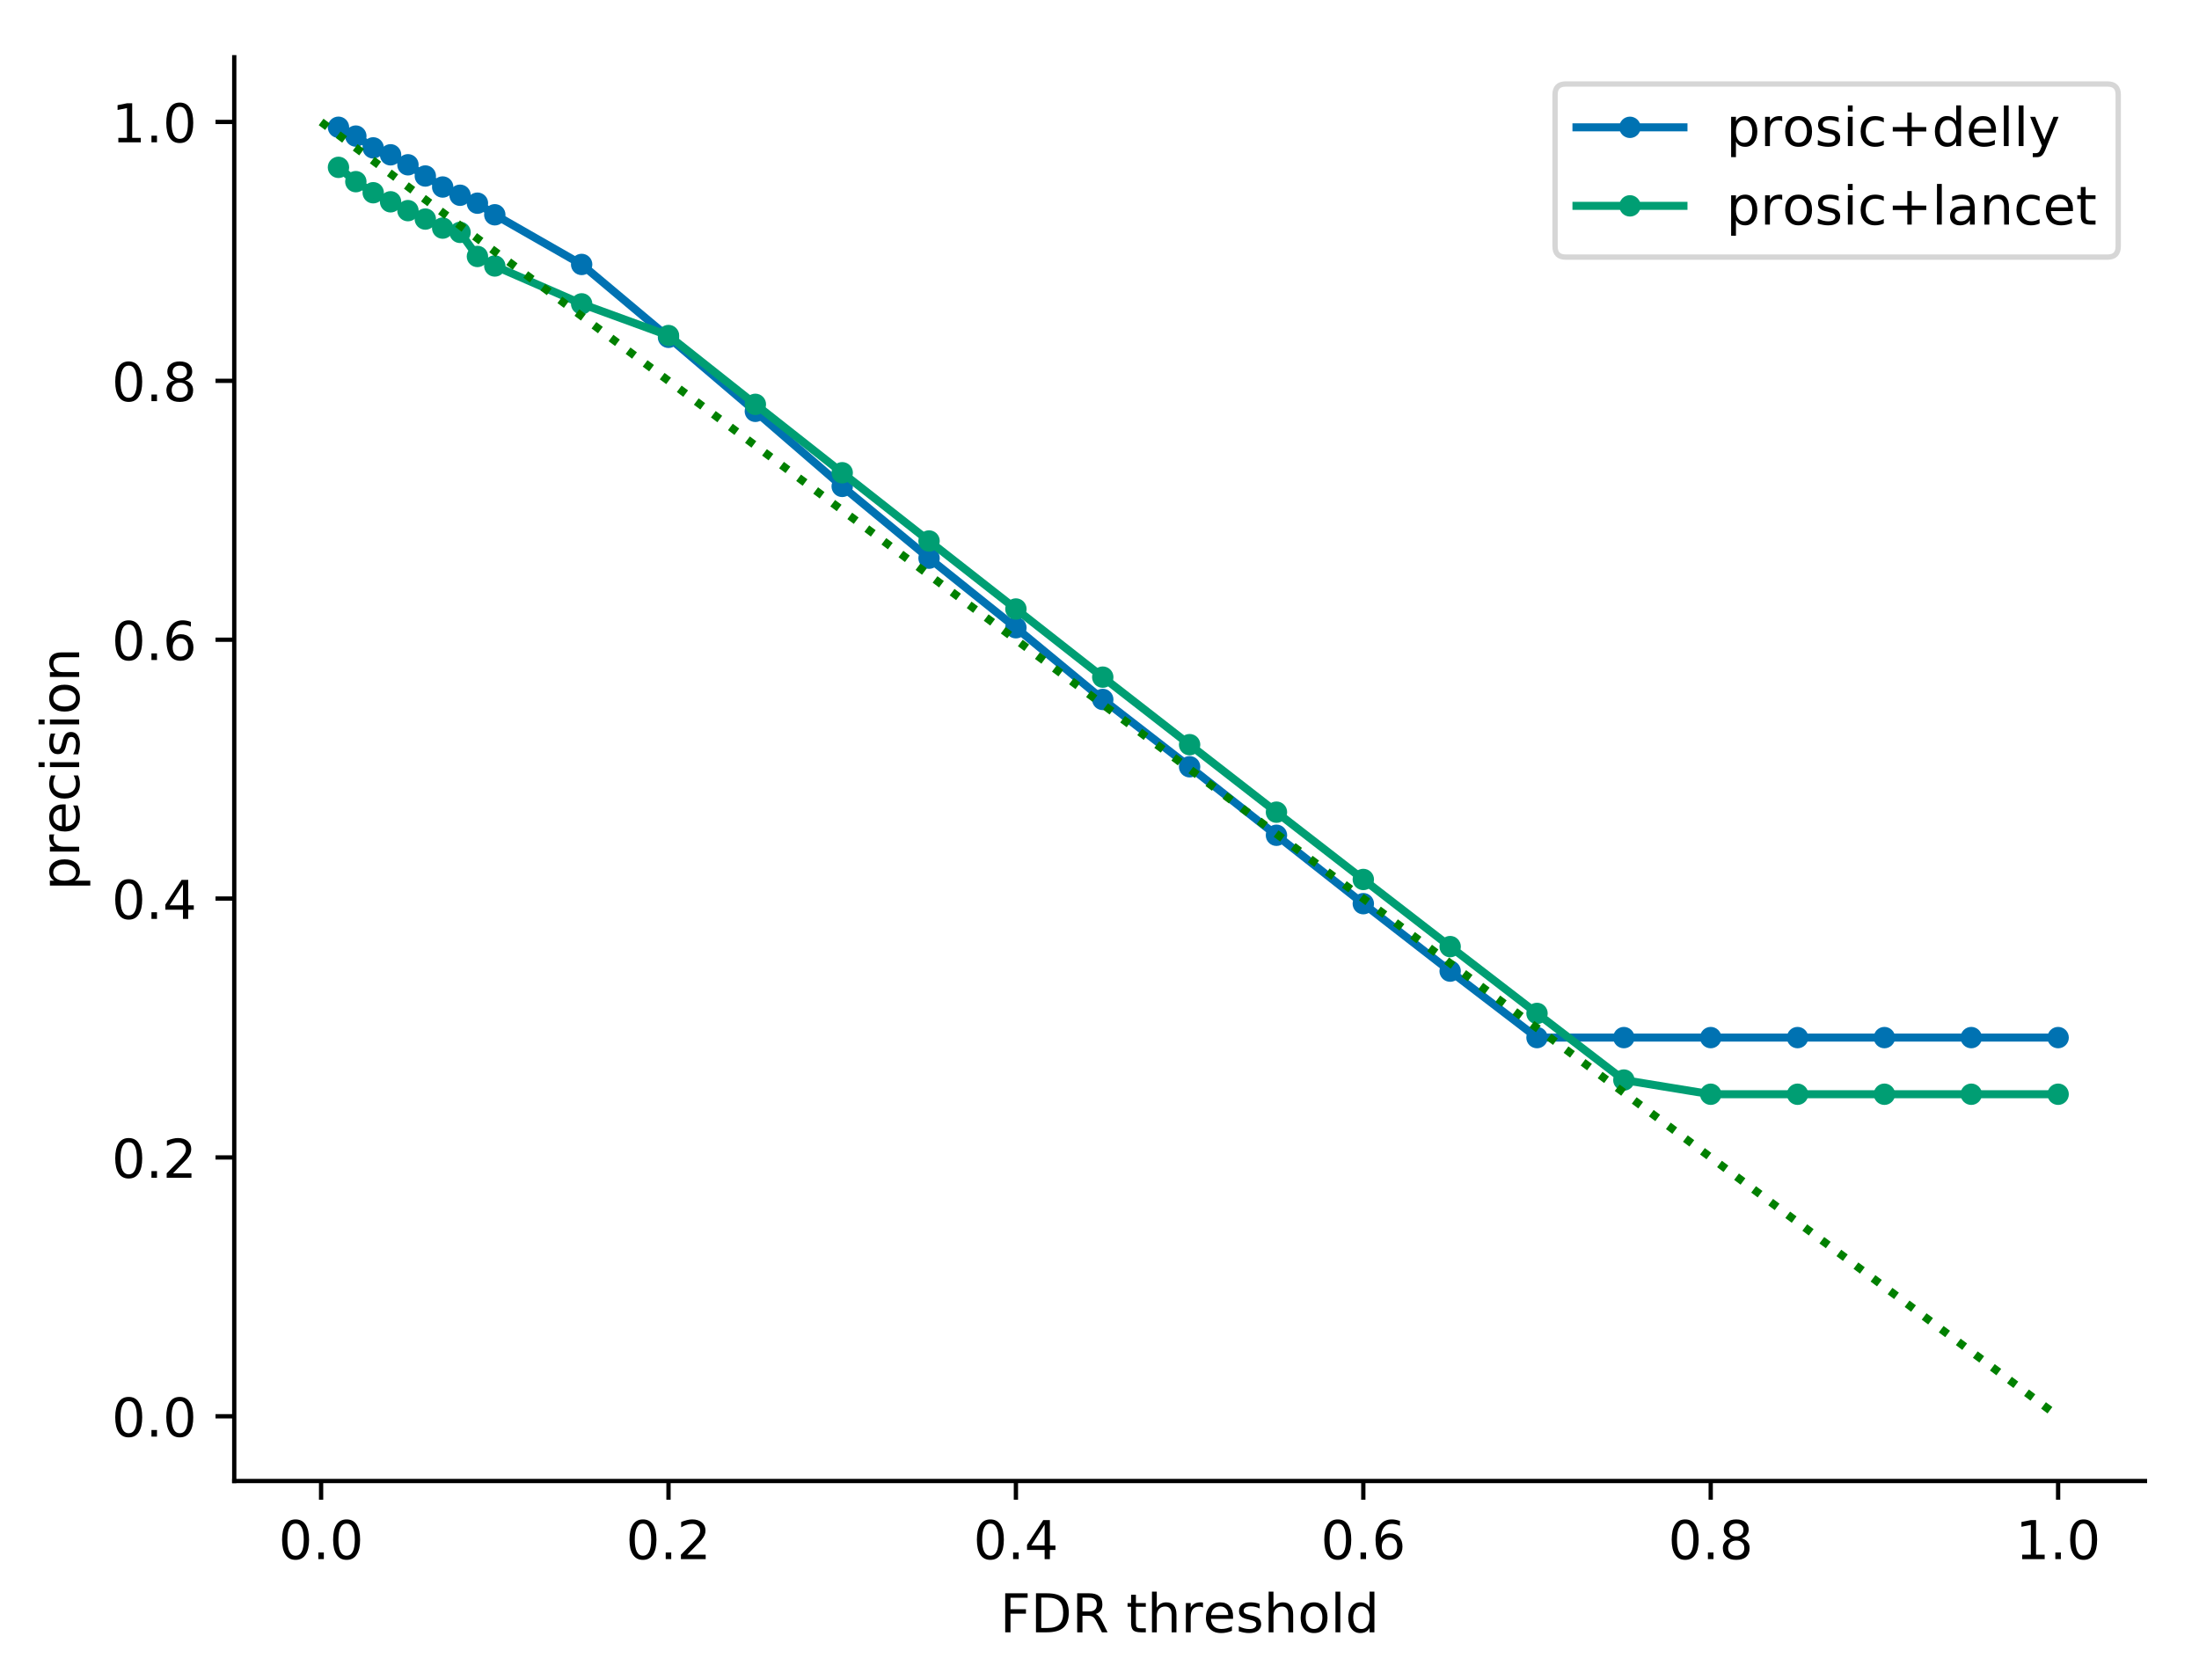
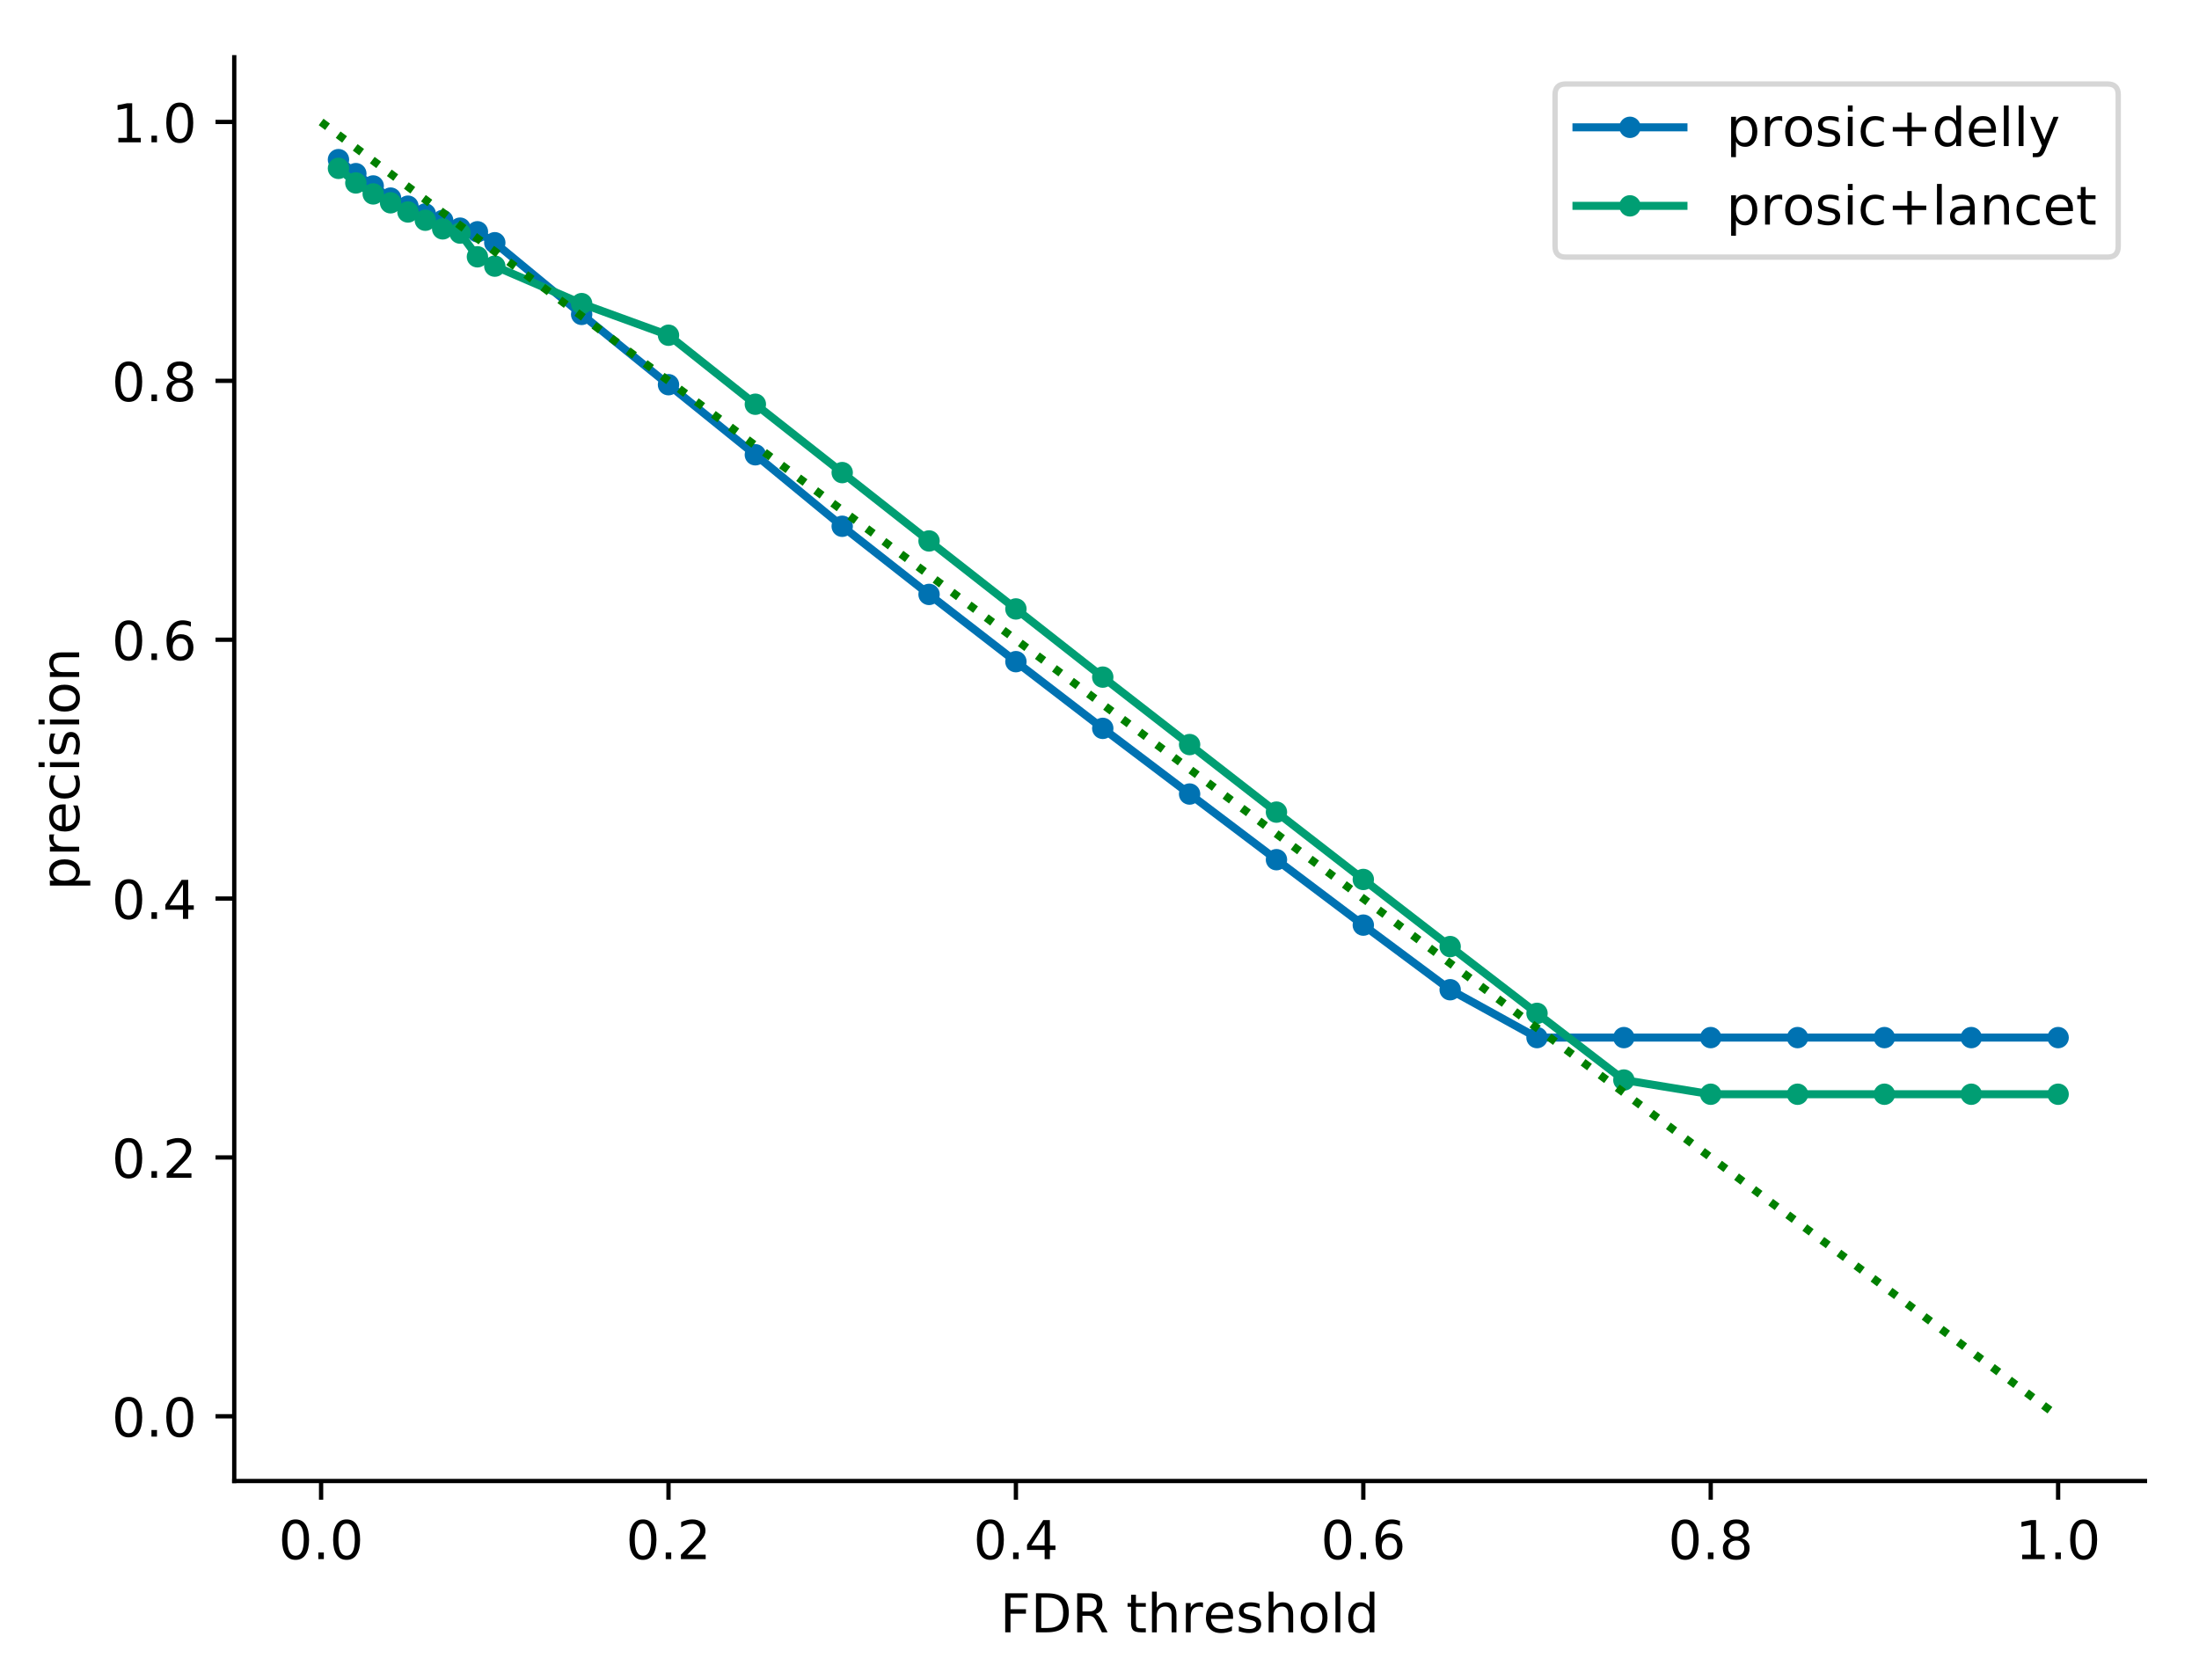
<svg xmlns="http://www.w3.org/2000/svg" xmlns:xlink="http://www.w3.org/1999/xlink" height="314pt" version="1.1" viewBox="0 0 411 314" width="411pt">
  <defs>
    <style type="text/css">
*{stroke-linecap:butt;stroke-linejoin:round;}
  </style>
  </defs>
  <g id="figure_1">
    <g id="patch_1">
      <path d="M 0 314.368  L 411.601 314.368  L 411.601 0  L 0 0  z " style="fill:#ffffff;" />
    </g>
    <g id="axes_1">
      <g id="patch_2">
        <path d="M 43.781 276.812  L 400.901 276.812  L 400.901 10.7  L 43.781 10.7  z " style="fill:#ffffff;" />
      </g>
      <g id="matplotlib.axis_1">
        <g id="xtick_1">
          <g id="line2d_1">
            <defs>
-               <path d="M 0 0  L 0 3.5  " id="mb39d544759" style="stroke:#000000;stroke-width:0.8;" />
-             </defs>
-             <g>
-               <use style="stroke:#000000;stroke-width:0.8;" x="60.014" xlink:href="#mb39d544759" y="276.812" />
+               <path d="M 0 0  L 0 3.5  " id="m98d7c54d20" style="stroke:#000000;stroke-width:0.8;" />
+             </defs>
+             <g>
+               <use style="stroke:#000000;stroke-width:0.8;" x="60.014" xlink:href="#m98d7c54d20" y="276.812" />
            </g>
          </g>
          <g id="text_1">
            <defs>
              <path d="M 31.781 66.406  Q 24.172 66.406 20.328 58.906  Q 16.5 51.422 16.5 36.375  Q 16.5 21.391 20.328 13.891  Q 24.172 6.391 31.781 6.391  Q 39.453 6.391 43.281 13.891  Q 47.125 21.391 47.125 36.375  Q 47.125 51.422 43.281 58.906  Q 39.453 66.406 31.781 66.406  z M 31.781 74.219  Q 44.047 74.219 50.516 64.516  Q 56.984 54.828 56.984 36.375  Q 56.984 17.969 50.516 8.266  Q 44.047 -1.422 31.781 -1.422  Q 19.531 -1.422 13.062 8.266  Q 6.594 17.969 6.594 36.375  Q 6.594 54.828 13.062 64.516  Q 19.531 74.219 31.781 74.219  z " id="DejaVuSans-30" />
              <path d="M 10.688 12.406  L 21 12.406  L 21 0  L 10.688 0  z " id="DejaVuSans-2e" />
            </defs>
            <g transform="translate(52.06242 291.4104)scale(0.1 -0.1)">
              <use xlink:href="#DejaVuSans-30" />
              <use x="63.623" xlink:href="#DejaVuSans-2e" />
              <use x="95.41" xlink:href="#DejaVuSans-30" />
            </g>
          </g>
        </g>
        <g id="xtick_2">
          <g id="line2d_2">
            <g>
-               <use style="stroke:#000000;stroke-width:0.8;" x="124.945" xlink:href="#mb39d544759" y="276.812" />
+               <use style="stroke:#000000;stroke-width:0.8;" x="124.945" xlink:href="#m98d7c54d20" y="276.812" />
            </g>
          </g>
          <g id="text_2">
            <defs>
              <path d="M 19.188 8.297  L 53.609 8.297  L 53.609 0  L 7.328 0  L 7.328 8.297  Q 12.938 14.109 22.625 23.891  Q 32.328 33.688 34.812 36.531  Q 39.547 41.844 41.422 45.531  Q 43.312 49.219 43.312 52.781  Q 43.312 58.594 39.234 62.25  Q 35.156 65.922 28.609 65.922  Q 23.969 65.922 18.812 64.312  Q 13.672 62.703 7.812 59.422  L 7.812 69.391  Q 13.766 71.781 18.938 73  Q 24.125 74.219 28.422 74.219  Q 39.75 74.219 46.484 68.547  Q 53.219 62.891 53.219 53.422  Q 53.219 48.922 51.531 44.891  Q 49.859 40.875 45.406 35.406  Q 44.188 33.984 37.641 27.219  Q 31.109 20.453 19.188 8.297  z " id="DejaVuSans-32" />
            </defs>
            <g transform="translate(116.9933 291.4104)scale(0.1 -0.1)">
              <use xlink:href="#DejaVuSans-30" />
              <use x="63.623" xlink:href="#DejaVuSans-2e" />
              <use x="95.41" xlink:href="#DejaVuSans-32" />
            </g>
          </g>
        </g>
        <g id="xtick_3">
          <g id="line2d_3">
            <g>
-               <use style="stroke:#000000;stroke-width:0.8;" x="189.876" xlink:href="#mb39d544759" y="276.812" />
+               <use style="stroke:#000000;stroke-width:0.8;" x="189.876" xlink:href="#m98d7c54d20" y="276.812" />
            </g>
          </g>
          <g id="text_3">
            <defs>
              <path d="M 37.797 64.312  L 12.891 25.391  L 37.797 25.391  z M 35.203 72.906  L 47.609 72.906  L 47.609 25.391  L 58.016 25.391  L 58.016 17.188  L 47.609 17.188  L 47.609 0  L 37.797 0  L 37.797 17.188  L 4.891 17.188  L 4.891 26.703  z " id="DejaVuSans-34" />
            </defs>
            <g transform="translate(181.9242 291.4104)scale(0.1 -0.1)">
              <use xlink:href="#DejaVuSans-30" />
              <use x="63.623" xlink:href="#DejaVuSans-2e" />
              <use x="95.41" xlink:href="#DejaVuSans-34" />
            </g>
          </g>
        </g>
        <g id="xtick_4">
          <g id="line2d_4">
            <g>
-               <use style="stroke:#000000;stroke-width:0.8;" x="254.807" xlink:href="#mb39d544759" y="276.812" />
+               <use style="stroke:#000000;stroke-width:0.8;" x="254.807" xlink:href="#m98d7c54d20" y="276.812" />
            </g>
          </g>
          <g id="text_4">
            <defs>
              <path d="M 33.016 40.375  Q 26.375 40.375 22.484 35.828  Q 18.609 31.297 18.609 23.391  Q 18.609 15.531 22.484 10.953  Q 26.375 6.391 33.016 6.391  Q 39.656 6.391 43.531 10.953  Q 47.406 15.531 47.406 23.391  Q 47.406 31.297 43.531 35.828  Q 39.656 40.375 33.016 40.375  z M 52.594 71.297  L 52.594 62.312  Q 48.875 64.062 45.094 64.984  Q 41.312 65.922 37.594 65.922  Q 27.828 65.922 22.672 59.328  Q 17.531 52.734 16.797 39.406  Q 19.672 43.656 24.016 45.922  Q 28.375 48.188 33.594 48.188  Q 44.578 48.188 50.953 41.516  Q 57.328 34.859 57.328 23.391  Q 57.328 12.156 50.688 5.359  Q 44.047 -1.422 33.016 -1.422  Q 20.359 -1.422 13.672 8.266  Q 6.984 17.969 6.984 36.375  Q 6.984 53.656 15.188 63.938  Q 23.391 74.219 37.203 74.219  Q 40.922 74.219 44.703 73.484  Q 48.484 72.75 52.594 71.297  z " id="DejaVuSans-36" />
            </defs>
            <g transform="translate(246.8551 291.4104)scale(0.1 -0.1)">
              <use xlink:href="#DejaVuSans-30" />
              <use x="63.623" xlink:href="#DejaVuSans-2e" />
              <use x="95.41" xlink:href="#DejaVuSans-36" />
            </g>
          </g>
        </g>
        <g id="xtick_5">
          <g id="line2d_5">
            <g>
-               <use style="stroke:#000000;stroke-width:0.8;" x="319.738" xlink:href="#mb39d544759" y="276.812" />
+               <use style="stroke:#000000;stroke-width:0.8;" x="319.738" xlink:href="#m98d7c54d20" y="276.812" />
            </g>
          </g>
          <g id="text_5">
            <defs>
              <path d="M 31.781 34.625  Q 24.75 34.625 20.719 30.859  Q 16.703 27.094 16.703 20.516  Q 16.703 13.922 20.719 10.156  Q 24.75 6.391 31.781 6.391  Q 38.812 6.391 42.859 10.172  Q 46.922 13.969 46.922 20.516  Q 46.922 27.094 42.891 30.859  Q 38.875 34.625 31.781 34.625  z M 21.922 38.812  Q 15.578 40.375 12.031 44.719  Q 8.5 49.078 8.5 55.328  Q 8.5 64.062 14.719 69.141  Q 20.953 74.219 31.781 74.219  Q 42.672 74.219 48.875 69.141  Q 55.078 64.062 55.078 55.328  Q 55.078 49.078 51.531 44.719  Q 48 40.375 41.703 38.812  Q 48.828 37.156 52.797 32.312  Q 56.781 27.484 56.781 20.516  Q 56.781 9.906 50.312 4.234  Q 43.844 -1.422 31.781 -1.422  Q 19.734 -1.422 13.25 4.234  Q 6.781 9.906 6.781 20.516  Q 6.781 27.484 10.781 32.312  Q 14.797 37.156 21.922 38.812  z M 18.312 54.391  Q 18.312 48.734 21.844 45.562  Q 25.391 42.391 31.781 42.391  Q 38.141 42.391 41.719 45.562  Q 45.312 48.734 45.312 54.391  Q 45.312 60.062 41.719 63.234  Q 38.141 66.406 31.781 66.406  Q 25.391 66.406 21.844 63.234  Q 18.312 60.062 18.312 54.391  z " id="DejaVuSans-38" />
            </defs>
            <g transform="translate(311.7861 291.4104)scale(0.1 -0.1)">
              <use xlink:href="#DejaVuSans-30" />
              <use x="63.623" xlink:href="#DejaVuSans-2e" />
              <use x="95.41" xlink:href="#DejaVuSans-38" />
            </g>
          </g>
        </g>
        <g id="xtick_6">
          <g id="line2d_6">
            <g>
-               <use style="stroke:#000000;stroke-width:0.8;" x="384.669" xlink:href="#mb39d544759" y="276.812" />
+               <use style="stroke:#000000;stroke-width:0.8;" x="384.669" xlink:href="#m98d7c54d20" y="276.812" />
            </g>
          </g>
          <g id="text_6">
            <defs>
              <path d="M 12.406 8.297  L 28.516 8.297  L 28.516 63.922  L 10.984 60.406  L 10.984 69.391  L 28.422 72.906  L 38.281 72.906  L 38.281 8.297  L 54.391 8.297  L 54.391 0  L 12.406 0  z " id="DejaVuSans-31" />
            </defs>
            <g transform="translate(376.717 291.4104)scale(0.1 -0.1)">
              <use xlink:href="#DejaVuSans-31" />
              <use x="63.623" xlink:href="#DejaVuSans-2e" />
              <use x="95.41" xlink:href="#DejaVuSans-30" />
            </g>
          </g>
        </g>
        <g id="text_7">
          <defs>
            <path d="M 9.812 72.906  L 51.703 72.906  L 51.703 64.594  L 19.672 64.594  L 19.672 43.109  L 48.578 43.109  L 48.578 34.812  L 19.672 34.812  L 19.672 0  L 9.812 0  z " id="DejaVuSans-46" />
            <path d="M 19.672 64.797  L 19.672 8.109  L 31.594 8.109  Q 46.688 8.109 53.688 14.938  Q 60.688 21.781 60.688 36.531  Q 60.688 51.172 53.688 57.984  Q 46.688 64.797 31.594 64.797  z M 9.812 72.906  L 30.078 72.906  Q 51.266 72.906 61.172 64.094  Q 71.094 55.281 71.094 36.531  Q 71.094 17.672 61.125 8.828  Q 51.172 0 30.078 0  L 9.812 0  z " id="DejaVuSans-44" />
            <path d="M 44.391 34.188  Q 47.562 33.109 50.562 29.594  Q 53.562 26.078 56.594 19.922  L 66.609 0  L 56 0  L 46.688 18.703  Q 43.062 26.031 39.672 28.422  Q 36.281 30.812 30.422 30.812  L 19.672 30.812  L 19.672 0  L 9.812 0  L 9.812 72.906  L 32.078 72.906  Q 44.578 72.906 50.734 67.672  Q 56.891 62.453 56.891 51.906  Q 56.891 45.016 53.688 40.469  Q 50.484 35.938 44.391 34.188  z M 19.672 64.797  L 19.672 38.922  L 32.078 38.922  Q 39.203 38.922 42.844 42.219  Q 46.484 45.516 46.484 51.906  Q 46.484 58.297 42.844 61.547  Q 39.203 64.797 32.078 64.797  z " id="DejaVuSans-52" />
            <path id="DejaVuSans-20" />
            <path d="M 18.312 70.219  L 18.312 54.688  L 36.812 54.688  L 36.812 47.703  L 18.312 47.703  L 18.312 18.016  Q 18.312 11.328 20.141 9.422  Q 21.969 7.516 27.594 7.516  L 36.812 7.516  L 36.812 0  L 27.594 0  Q 17.188 0 13.234 3.875  Q 9.281 7.766 9.281 18.016  L 9.281 47.703  L 2.688 47.703  L 2.688 54.688  L 9.281 54.688  L 9.281 70.219  z " id="DejaVuSans-74" />
            <path d="M 54.891 33.016  L 54.891 0  L 45.906 0  L 45.906 32.719  Q 45.906 40.484 42.875 44.328  Q 39.844 48.188 33.797 48.188  Q 26.516 48.188 22.312 43.547  Q 18.109 38.922 18.109 30.906  L 18.109 0  L 9.078 0  L 9.078 75.984  L 18.109 75.984  L 18.109 46.188  Q 21.344 51.125 25.703 53.562  Q 30.078 56 35.797 56  Q 45.219 56 50.047 50.172  Q 54.891 44.344 54.891 33.016  z " id="DejaVuSans-68" />
            <path d="M 41.109 46.297  Q 39.594 47.172 37.812 47.578  Q 36.031 48 33.891 48  Q 26.266 48 22.188 43.047  Q 18.109 38.094 18.109 28.812  L 18.109 0  L 9.078 0  L 9.078 54.688  L 18.109 54.688  L 18.109 46.188  Q 20.953 51.172 25.484 53.578  Q 30.031 56 36.531 56  Q 37.453 56 38.578 55.875  Q 39.703 55.766 41.062 55.516  z " id="DejaVuSans-72" />
            <path d="M 56.203 29.594  L 56.203 25.203  L 14.891 25.203  Q 15.484 15.922 20.484 11.062  Q 25.484 6.203 34.422 6.203  Q 39.594 6.203 44.453 7.469  Q 49.312 8.734 54.109 11.281  L 54.109 2.781  Q 49.266 0.734 44.188 -0.344  Q 39.109 -1.422 33.891 -1.422  Q 20.797 -1.422 13.156 6.188  Q 5.516 13.812 5.516 26.812  Q 5.516 40.234 12.766 48.109  Q 20.016 56 32.328 56  Q 43.359 56 49.781 48.891  Q 56.203 41.797 56.203 29.594  z M 47.219 32.234  Q 47.125 39.594 43.094 43.984  Q 39.062 48.391 32.422 48.391  Q 24.906 48.391 20.391 44.141  Q 15.875 39.891 15.188 32.172  z " id="DejaVuSans-65" />
            <path d="M 44.281 53.078  L 44.281 44.578  Q 40.484 46.531 36.375 47.5  Q 32.281 48.484 27.875 48.484  Q 21.188 48.484 17.844 46.438  Q 14.5 44.391 14.5 40.281  Q 14.5 37.156 16.891 35.375  Q 19.281 33.594 26.516 31.984  L 29.594 31.297  Q 39.156 29.25 43.188 25.516  Q 47.219 21.781 47.219 15.094  Q 47.219 7.469 41.188 3.016  Q 35.156 -1.422 24.609 -1.422  Q 20.219 -1.422 15.453 -0.562  Q 10.688 0.297 5.422 2  L 5.422 11.281  Q 10.406 8.688 15.234 7.391  Q 20.062 6.109 24.812 6.109  Q 31.156 6.109 34.562 8.281  Q 37.984 10.453 37.984 14.406  Q 37.984 18.062 35.516 20.016  Q 33.062 21.969 24.703 23.781  L 21.578 24.516  Q 13.234 26.266 9.516 29.906  Q 5.812 33.547 5.812 39.891  Q 5.812 47.609 11.281 51.797  Q 16.75 56 26.812 56  Q 31.781 56 36.172 55.266  Q 40.578 54.547 44.281 53.078  z " id="DejaVuSans-73" />
            <path d="M 30.609 48.391  Q 23.391 48.391 19.188 42.75  Q 14.984 37.109 14.984 27.297  Q 14.984 17.484 19.156 11.844  Q 23.344 6.203 30.609 6.203  Q 37.797 6.203 41.984 11.859  Q 46.188 17.531 46.188 27.297  Q 46.188 37.016 41.984 42.703  Q 37.797 48.391 30.609 48.391  z M 30.609 56  Q 42.328 56 49.016 48.375  Q 55.719 40.766 55.719 27.297  Q 55.719 13.875 49.016 6.219  Q 42.328 -1.422 30.609 -1.422  Q 18.844 -1.422 12.172 6.219  Q 5.516 13.875 5.516 27.297  Q 5.516 40.766 12.172 48.375  Q 18.844 56 30.609 56  z " id="DejaVuSans-6f" />
            <path d="M 9.422 75.984  L 18.406 75.984  L 18.406 0  L 9.422 0  z " id="DejaVuSans-6c" />
            <path d="M 45.406 46.391  L 45.406 75.984  L 54.391 75.984  L 54.391 0  L 45.406 0  L 45.406 8.203  Q 42.578 3.328 38.25 0.953  Q 33.938 -1.422 27.875 -1.422  Q 17.969 -1.422 11.734 6.484  Q 5.516 14.406 5.516 27.297  Q 5.516 40.188 11.734 48.094  Q 17.969 56 27.875 56  Q 33.938 56 38.25 53.625  Q 42.578 51.266 45.406 46.391  z M 14.797 27.297  Q 14.797 17.391 18.875 11.75  Q 22.953 6.109 30.078 6.109  Q 37.203 6.109 41.297 11.75  Q 45.406 17.391 45.406 27.297  Q 45.406 37.203 41.297 42.844  Q 37.203 48.484 30.078 48.484  Q 22.953 48.484 18.875 42.844  Q 14.797 37.203 14.797 27.297  z " id="DejaVuSans-64" />
          </defs>
          <g transform="translate(186.8967 305.0886)scale(0.1 -0.1)">
            <use xlink:href="#DejaVuSans-46" />
            <use x="57.52" xlink:href="#DejaVuSans-44" />
            <use x="134.521" xlink:href="#DejaVuSans-52" />
            <use x="204.004" xlink:href="#DejaVuSans-20" />
            <use x="235.791" xlink:href="#DejaVuSans-74" />
            <use x="275" xlink:href="#DejaVuSans-68" />
            <use x="338.379" xlink:href="#DejaVuSans-72" />
            <use x="379.461" xlink:href="#DejaVuSans-65" />
            <use x="440.984" xlink:href="#DejaVuSans-73" />
            <use x="493.084" xlink:href="#DejaVuSans-68" />
            <use x="556.463" xlink:href="#DejaVuSans-6f" />
            <use x="617.645" xlink:href="#DejaVuSans-6c" />
            <use x="645.428" xlink:href="#DejaVuSans-64" />
          </g>
        </g>
      </g>
      <g id="matplotlib.axis_2">
        <g id="ytick_1">
          <g id="line2d_7">
            <defs>
-               <path d="M 0 0  L -3.5 0  " id="m1c7132cfec" style="stroke:#000000;stroke-width:0.8;" />
-             </defs>
-             <g>
-               <use style="stroke:#000000;stroke-width:0.8;" x="43.781" xlink:href="#m1c7132cfec" y="264.716" />
+               <path d="M 0 0  L -3.5 0  " id="mc92c855f6e" style="stroke:#000000;stroke-width:0.8;" />
+             </defs>
+             <g>
+               <use style="stroke:#000000;stroke-width:0.8;" x="43.781" xlink:href="#mc92c855f6e" y="264.716" />
            </g>
          </g>
          <g id="text_8">
            <g transform="translate(20.87813 268.5152)scale(0.1 -0.1)">
              <use xlink:href="#DejaVuSans-30" />
              <use x="63.623" xlink:href="#DejaVuSans-2e" />
              <use x="95.41" xlink:href="#DejaVuSans-30" />
            </g>
          </g>
        </g>
        <g id="ytick_2">
          <g id="line2d_8">
            <g>
-               <use style="stroke:#000000;stroke-width:0.8;" x="43.781" xlink:href="#m1c7132cfec" y="216.332" />
+               <use style="stroke:#000000;stroke-width:0.8;" x="43.781" xlink:href="#mc92c855f6e" y="216.332" />
            </g>
          </g>
          <g id="text_9">
            <g transform="translate(20.87813 220.1312)scale(0.1 -0.1)">
              <use xlink:href="#DejaVuSans-30" />
              <use x="63.623" xlink:href="#DejaVuSans-2e" />
              <use x="95.41" xlink:href="#DejaVuSans-32" />
            </g>
          </g>
        </g>
        <g id="ytick_3">
          <g id="line2d_9">
            <g>
-               <use style="stroke:#000000;stroke-width:0.8;" x="43.781" xlink:href="#m1c7132cfec" y="167.948" />
+               <use style="stroke:#000000;stroke-width:0.8;" x="43.781" xlink:href="#mc92c855f6e" y="167.948" />
            </g>
          </g>
          <g id="text_10">
            <g transform="translate(20.87813 171.7472)scale(0.1 -0.1)">
              <use xlink:href="#DejaVuSans-30" />
              <use x="63.623" xlink:href="#DejaVuSans-2e" />
              <use x="95.41" xlink:href="#DejaVuSans-34" />
            </g>
          </g>
        </g>
        <g id="ytick_4">
          <g id="line2d_10">
            <g>
-               <use style="stroke:#000000;stroke-width:0.8;" x="43.781" xlink:href="#m1c7132cfec" y="119.564" />
+               <use style="stroke:#000000;stroke-width:0.8;" x="43.781" xlink:href="#mc92c855f6e" y="119.564" />
            </g>
          </g>
          <g id="text_11">
            <g transform="translate(20.87813 123.3632)scale(0.1 -0.1)">
              <use xlink:href="#DejaVuSans-30" />
              <use x="63.623" xlink:href="#DejaVuSans-2e" />
              <use x="95.41" xlink:href="#DejaVuSans-36" />
            </g>
          </g>
        </g>
        <g id="ytick_5">
          <g id="line2d_11">
            <g>
-               <use style="stroke:#000000;stroke-width:0.8;" x="43.781" xlink:href="#m1c7132cfec" y="71.18" />
+               <use style="stroke:#000000;stroke-width:0.8;" x="43.781" xlink:href="#mc92c855f6e" y="71.18" />
            </g>
          </g>
          <g id="text_12">
            <g transform="translate(20.87813 74.97922)scale(0.1 -0.1)">
              <use xlink:href="#DejaVuSans-30" />
              <use x="63.623" xlink:href="#DejaVuSans-2e" />
              <use x="95.41" xlink:href="#DejaVuSans-38" />
            </g>
          </g>
        </g>
        <g id="ytick_6">
          <g id="line2d_12">
            <g>
-               <use style="stroke:#000000;stroke-width:0.8;" x="43.781" xlink:href="#m1c7132cfec" y="22.796" />
+               <use style="stroke:#000000;stroke-width:0.8;" x="43.781" xlink:href="#mc92c855f6e" y="22.796" />
            </g>
          </g>
          <g id="text_13">
            <g transform="translate(20.87813 26.59522)scale(0.1 -0.1)">
              <use xlink:href="#DejaVuSans-31" />
              <use x="63.623" xlink:href="#DejaVuSans-2e" />
              <use x="95.41" xlink:href="#DejaVuSans-30" />
            </g>
          </g>
        </g>
        <g id="text_14">
          <defs>
            <path d="M 18.109 8.203  L 18.109 -20.797  L 9.078 -20.797  L 9.078 54.688  L 18.109 54.688  L 18.109 46.391  Q 20.953 51.266 25.266 53.625  Q 29.594 56 35.594 56  Q 45.562 56 51.781 48.094  Q 58.016 40.188 58.016 27.297  Q 58.016 14.406 51.781 6.484  Q 45.562 -1.422 35.594 -1.422  Q 29.594 -1.422 25.266 0.953  Q 20.953 3.328 18.109 8.203  z M 48.688 27.297  Q 48.688 37.203 44.609 42.844  Q 40.531 48.484 33.406 48.484  Q 26.266 48.484 22.188 42.844  Q 18.109 37.203 18.109 27.297  Q 18.109 17.391 22.188 11.75  Q 26.266 6.109 33.406 6.109  Q 40.531 6.109 44.609 11.75  Q 48.688 17.391 48.688 27.297  z " id="DejaVuSans-70" />
            <path d="M 48.781 52.594  L 48.781 44.188  Q 44.969 46.297 41.141 47.344  Q 37.312 48.391 33.406 48.391  Q 24.656 48.391 19.812 42.844  Q 14.984 37.312 14.984 27.297  Q 14.984 17.281 19.812 11.734  Q 24.656 6.203 33.406 6.203  Q 37.312 6.203 41.141 7.25  Q 44.969 8.297 48.781 10.406  L 48.781 2.094  Q 45.016 0.344 40.984 -0.531  Q 36.969 -1.422 32.422 -1.422  Q 20.062 -1.422 12.781 6.344  Q 5.516 14.109 5.516 27.297  Q 5.516 40.672 12.859 48.328  Q 20.219 56 33.016 56  Q 37.156 56 41.109 55.141  Q 45.062 54.297 48.781 52.594  z " id="DejaVuSans-63" />
            <path d="M 9.422 54.688  L 18.406 54.688  L 18.406 0  L 9.422 0  z M 9.422 75.984  L 18.406 75.984  L 18.406 64.594  L 9.422 64.594  z " id="DejaVuSans-69" />
            <path d="M 54.891 33.016  L 54.891 0  L 45.906 0  L 45.906 32.719  Q 45.906 40.484 42.875 44.328  Q 39.844 48.188 33.797 48.188  Q 26.516 48.188 22.312 43.547  Q 18.109 38.922 18.109 30.906  L 18.109 0  L 9.078 0  L 9.078 54.688  L 18.109 54.688  L 18.109 46.188  Q 21.344 51.125 25.703 53.562  Q 30.078 56 35.797 56  Q 45.219 56 50.047 50.172  Q 54.891 44.344 54.891 33.016  z " id="DejaVuSans-6e" />
          </defs>
          <g transform="translate(14.79844 166.4208)rotate(-90)scale(0.1 -0.1)">
            <use xlink:href="#DejaVuSans-70" />
            <use x="63.477" xlink:href="#DejaVuSans-72" />
            <use x="104.559" xlink:href="#DejaVuSans-65" />
            <use x="166.082" xlink:href="#DejaVuSans-63" />
            <use x="221.062" xlink:href="#DejaVuSans-69" />
            <use x="248.846" xlink:href="#DejaVuSans-73" />
            <use x="300.945" xlink:href="#DejaVuSans-69" />
            <use x="328.729" xlink:href="#DejaVuSans-6f" />
            <use x="389.91" xlink:href="#DejaVuSans-6e" />
          </g>
        </g>
      </g>
      <g id="line2d_13">
-         <path clip-path="url(#pb436b45953)" d="M 63.261 23.785  L 66.507 25.436  L 69.754 27.64  L 73 28.937  L 76.247 30.8  L 79.493 32.897  L 82.74 34.954  L 85.986 36.494  L 89.233 37.976  L 92.479 40.144  L 108.712 49.427  L 124.945 63.046  L 141.178 76.881  L 157.41 90.909  L 173.643 104.325  L 189.876 117.327  L 206.109 130.734  L 222.341 143.314  L 238.574 156.117  L 254.807 168.904  L 271.039 181.51  L 287.272 193.935  L 303.505 193.935  L 319.738 193.935  L 335.97 193.935  L 352.203 193.935  L 368.436 193.935  L 384.669 193.935  " style="fill:none;stroke:#0072b2;stroke-linecap:square;stroke-width:1.5;" />
+         <path clip-path="url(#pbaf5ef8cc0)" d="M 63.261 29.835  L 66.507 32.452  L 69.754 34.755  L 73 37.027  L 76.247 38.537  L 79.493 39.991  L 82.74 41.206  L 85.986 42.645  L 89.233 43.321  L 92.479 45.369  L 108.712 58.763  L 124.945 71.902  L 141.178 85.004  L 157.41 98.364  L 173.643 111.101  L 189.876 123.669  L 206.109 136.138  L 222.341 148.411  L 238.574 160.681  L 254.807 172.91  L 271.039 184.988  L 287.272 193.935  L 303.505 193.935  L 319.738 193.935  L 335.97 193.935  L 352.203 193.935  L 368.436 193.935  L 384.669 193.935  " style="fill:none;stroke:#0072b2;stroke-linecap:square;stroke-width:1.5;" />
        <defs>
-           <path d="M 0 1.5  C 0.398 1.5 0.779 1.342 1.061 1.061  C 1.342 0.779 1.5 0.398 1.5 0  C 1.5 -0.398 1.342 -0.779 1.061 -1.061  C 0.779 -1.342 0.398 -1.5 0 -1.5  C -0.398 -1.5 -0.779 -1.342 -1.061 -1.061  C -1.342 -0.779 -1.5 -0.398 -1.5 0  C -1.5 0.398 -1.342 0.779 -1.061 1.061  C -0.779 1.342 -0.398 1.5 0 1.5  z " id="mc40781b705" style="stroke:#0072b2;" />
+           <path d="M 0 1.5  C 0.398 1.5 0.779 1.342 1.061 1.061  C 1.342 0.779 1.5 0.398 1.5 0  C 1.5 -0.398 1.342 -0.779 1.061 -1.061  C 0.779 -1.342 0.398 -1.5 0 -1.5  C -0.398 -1.5 -0.779 -1.342 -1.061 -1.061  C -1.342 -0.779 -1.5 -0.398 -1.5 0  C -1.5 0.398 -1.342 0.779 -1.061 1.061  C -0.779 1.342 -0.398 1.5 0 1.5  z " id="m0666159c23" style="stroke:#0072b2;" />
        </defs>
-         <g clip-path="url(#pb436b45953)">
-           <use style="fill:#0072b2;stroke:#0072b2;" x="63.261" xlink:href="#mc40781b705" y="23.785" />
-           <use style="fill:#0072b2;stroke:#0072b2;" x="66.507" xlink:href="#mc40781b705" y="25.436" />
-           <use style="fill:#0072b2;stroke:#0072b2;" x="69.754" xlink:href="#mc40781b705" y="27.64" />
-           <use style="fill:#0072b2;stroke:#0072b2;" x="73" xlink:href="#mc40781b705" y="28.937" />
-           <use style="fill:#0072b2;stroke:#0072b2;" x="76.247" xlink:href="#mc40781b705" y="30.8" />
-           <use style="fill:#0072b2;stroke:#0072b2;" x="79.493" xlink:href="#mc40781b705" y="32.897" />
-           <use style="fill:#0072b2;stroke:#0072b2;" x="82.74" xlink:href="#mc40781b705" y="34.954" />
-           <use style="fill:#0072b2;stroke:#0072b2;" x="85.986" xlink:href="#mc40781b705" y="36.494" />
-           <use style="fill:#0072b2;stroke:#0072b2;" x="89.233" xlink:href="#mc40781b705" y="37.976" />
-           <use style="fill:#0072b2;stroke:#0072b2;" x="92.479" xlink:href="#mc40781b705" y="40.144" />
-           <use style="fill:#0072b2;stroke:#0072b2;" x="108.712" xlink:href="#mc40781b705" y="49.427" />
-           <use style="fill:#0072b2;stroke:#0072b2;" x="124.945" xlink:href="#mc40781b705" y="63.046" />
-           <use style="fill:#0072b2;stroke:#0072b2;" x="141.178" xlink:href="#mc40781b705" y="76.881" />
-           <use style="fill:#0072b2;stroke:#0072b2;" x="157.41" xlink:href="#mc40781b705" y="90.909" />
-           <use style="fill:#0072b2;stroke:#0072b2;" x="173.643" xlink:href="#mc40781b705" y="104.325" />
-           <use style="fill:#0072b2;stroke:#0072b2;" x="189.876" xlink:href="#mc40781b705" y="117.327" />
-           <use style="fill:#0072b2;stroke:#0072b2;" x="206.109" xlink:href="#mc40781b705" y="130.734" />
-           <use style="fill:#0072b2;stroke:#0072b2;" x="222.341" xlink:href="#mc40781b705" y="143.314" />
-           <use style="fill:#0072b2;stroke:#0072b2;" x="238.574" xlink:href="#mc40781b705" y="156.117" />
-           <use style="fill:#0072b2;stroke:#0072b2;" x="254.807" xlink:href="#mc40781b705" y="168.904" />
-           <use style="fill:#0072b2;stroke:#0072b2;" x="271.039" xlink:href="#mc40781b705" y="181.51" />
-           <use style="fill:#0072b2;stroke:#0072b2;" x="287.272" xlink:href="#mc40781b705" y="193.935" />
-           <use style="fill:#0072b2;stroke:#0072b2;" x="303.505" xlink:href="#mc40781b705" y="193.935" />
-           <use style="fill:#0072b2;stroke:#0072b2;" x="319.738" xlink:href="#mc40781b705" y="193.935" />
-           <use style="fill:#0072b2;stroke:#0072b2;" x="335.97" xlink:href="#mc40781b705" y="193.935" />
-           <use style="fill:#0072b2;stroke:#0072b2;" x="352.203" xlink:href="#mc40781b705" y="193.935" />
-           <use style="fill:#0072b2;stroke:#0072b2;" x="368.436" xlink:href="#mc40781b705" y="193.935" />
-           <use style="fill:#0072b2;stroke:#0072b2;" x="384.669" xlink:href="#mc40781b705" y="193.935" />
+         <g clip-path="url(#pbaf5ef8cc0)">
+           <use style="fill:#0072b2;stroke:#0072b2;" x="63.261" xlink:href="#m0666159c23" y="29.835" />
+           <use style="fill:#0072b2;stroke:#0072b2;" x="66.507" xlink:href="#m0666159c23" y="32.452" />
+           <use style="fill:#0072b2;stroke:#0072b2;" x="69.754" xlink:href="#m0666159c23" y="34.755" />
+           <use style="fill:#0072b2;stroke:#0072b2;" x="73" xlink:href="#m0666159c23" y="37.027" />
+           <use style="fill:#0072b2;stroke:#0072b2;" x="76.247" xlink:href="#m0666159c23" y="38.537" />
+           <use style="fill:#0072b2;stroke:#0072b2;" x="79.493" xlink:href="#m0666159c23" y="39.991" />
+           <use style="fill:#0072b2;stroke:#0072b2;" x="82.74" xlink:href="#m0666159c23" y="41.206" />
+           <use style="fill:#0072b2;stroke:#0072b2;" x="85.986" xlink:href="#m0666159c23" y="42.645" />
+           <use style="fill:#0072b2;stroke:#0072b2;" x="89.233" xlink:href="#m0666159c23" y="43.321" />
+           <use style="fill:#0072b2;stroke:#0072b2;" x="92.479" xlink:href="#m0666159c23" y="45.369" />
+           <use style="fill:#0072b2;stroke:#0072b2;" x="108.712" xlink:href="#m0666159c23" y="58.763" />
+           <use style="fill:#0072b2;stroke:#0072b2;" x="124.945" xlink:href="#m0666159c23" y="71.902" />
+           <use style="fill:#0072b2;stroke:#0072b2;" x="141.178" xlink:href="#m0666159c23" y="85.004" />
+           <use style="fill:#0072b2;stroke:#0072b2;" x="157.41" xlink:href="#m0666159c23" y="98.364" />
+           <use style="fill:#0072b2;stroke:#0072b2;" x="173.643" xlink:href="#m0666159c23" y="111.101" />
+           <use style="fill:#0072b2;stroke:#0072b2;" x="189.876" xlink:href="#m0666159c23" y="123.669" />
+           <use style="fill:#0072b2;stroke:#0072b2;" x="206.109" xlink:href="#m0666159c23" y="136.138" />
+           <use style="fill:#0072b2;stroke:#0072b2;" x="222.341" xlink:href="#m0666159c23" y="148.411" />
+           <use style="fill:#0072b2;stroke:#0072b2;" x="238.574" xlink:href="#m0666159c23" y="160.681" />
+           <use style="fill:#0072b2;stroke:#0072b2;" x="254.807" xlink:href="#m0666159c23" y="172.91" />
+           <use style="fill:#0072b2;stroke:#0072b2;" x="271.039" xlink:href="#m0666159c23" y="184.988" />
+           <use style="fill:#0072b2;stroke:#0072b2;" x="287.272" xlink:href="#m0666159c23" y="193.935" />
+           <use style="fill:#0072b2;stroke:#0072b2;" x="303.505" xlink:href="#m0666159c23" y="193.935" />
+           <use style="fill:#0072b2;stroke:#0072b2;" x="319.738" xlink:href="#m0666159c23" y="193.935" />
+           <use style="fill:#0072b2;stroke:#0072b2;" x="335.97" xlink:href="#m0666159c23" y="193.935" />
+           <use style="fill:#0072b2;stroke:#0072b2;" x="352.203" xlink:href="#m0666159c23" y="193.935" />
+           <use style="fill:#0072b2;stroke:#0072b2;" x="368.436" xlink:href="#m0666159c23" y="193.935" />
+           <use style="fill:#0072b2;stroke:#0072b2;" x="384.669" xlink:href="#m0666159c23" y="193.935" />
        </g>
      </g>
      <g id="line2d_14">
-         <path clip-path="url(#pb436b45953)" d="M 63.261 31.279  L 66.507 33.954  L 69.754 36.024  L 73 37.719  L 76.247 39.369  L 79.493 40.945  L 82.74 42.634  L 85.986 43.433  L 89.233 47.935  L 92.479 49.713  L 108.712 56.794  L 124.945 62.716  L 141.178 75.576  L 157.41 88.361  L 173.643 101.117  L 189.876 113.828  L 206.109 126.562  L 222.341 139.183  L 238.574 151.801  L 254.807 164.38  L 271.039 176.927  L 287.272 189.417  L 303.505 201.868  L 319.738 204.52  L 335.97 204.52  L 352.203 204.52  L 368.436 204.52  L 384.669 204.52  " style="fill:none;stroke:#009e73;stroke-linecap:square;stroke-width:1.5;" />
+         <path clip-path="url(#pbaf5ef8cc0)" d="M 63.261 31.468  L 66.507 34.194  L 69.754 36.244  L 73 37.906  L 76.247 39.619  L 79.493 41.16  L 82.74 42.777  L 85.986 43.565  L 89.233 47.999  L 92.479 49.742  L 108.712 56.746  L 124.945 62.657  L 141.178 75.555  L 157.41 88.333  L 173.643 101.107  L 189.876 113.816  L 206.109 126.558  L 222.341 139.165  L 238.574 151.792  L 254.807 164.377  L 271.039 176.921  L 287.272 189.405  L 303.505 201.865  L 319.738 204.52  L 335.97 204.52  L 352.203 204.52  L 368.436 204.52  L 384.669 204.52  " style="fill:none;stroke:#009e73;stroke-linecap:square;stroke-width:1.5;" />
        <defs>
-           <path d="M 0 1.5  C 0.398 1.5 0.779 1.342 1.061 1.061  C 1.342 0.779 1.5 0.398 1.5 0  C 1.5 -0.398 1.342 -0.779 1.061 -1.061  C 0.779 -1.342 0.398 -1.5 0 -1.5  C -0.398 -1.5 -0.779 -1.342 -1.061 -1.061  C -1.342 -0.779 -1.5 -0.398 -1.5 0  C -1.5 0.398 -1.342 0.779 -1.061 1.061  C -0.779 1.342 -0.398 1.5 0 1.5  z " id="m07aa557e3e" style="stroke:#009e73;" />
+           <path d="M 0 1.5  C 0.398 1.5 0.779 1.342 1.061 1.061  C 1.342 0.779 1.5 0.398 1.5 0  C 1.5 -0.398 1.342 -0.779 1.061 -1.061  C 0.779 -1.342 0.398 -1.5 0 -1.5  C -0.398 -1.5 -0.779 -1.342 -1.061 -1.061  C -1.342 -0.779 -1.5 -0.398 -1.5 0  C -1.5 0.398 -1.342 0.779 -1.061 1.061  C -0.779 1.342 -0.398 1.5 0 1.5  z " id="m9be6c3a159" style="stroke:#009e73;" />
        </defs>
-         <g clip-path="url(#pb436b45953)">
-           <use style="fill:#009e73;stroke:#009e73;" x="63.261" xlink:href="#m07aa557e3e" y="31.279" />
-           <use style="fill:#009e73;stroke:#009e73;" x="66.507" xlink:href="#m07aa557e3e" y="33.954" />
-           <use style="fill:#009e73;stroke:#009e73;" x="69.754" xlink:href="#m07aa557e3e" y="36.024" />
-           <use style="fill:#009e73;stroke:#009e73;" x="73" xlink:href="#m07aa557e3e" y="37.719" />
-           <use style="fill:#009e73;stroke:#009e73;" x="76.247" xlink:href="#m07aa557e3e" y="39.369" />
-           <use style="fill:#009e73;stroke:#009e73;" x="79.493" xlink:href="#m07aa557e3e" y="40.945" />
-           <use style="fill:#009e73;stroke:#009e73;" x="82.74" xlink:href="#m07aa557e3e" y="42.634" />
-           <use style="fill:#009e73;stroke:#009e73;" x="85.986" xlink:href="#m07aa557e3e" y="43.433" />
-           <use style="fill:#009e73;stroke:#009e73;" x="89.233" xlink:href="#m07aa557e3e" y="47.935" />
-           <use style="fill:#009e73;stroke:#009e73;" x="92.479" xlink:href="#m07aa557e3e" y="49.713" />
-           <use style="fill:#009e73;stroke:#009e73;" x="108.712" xlink:href="#m07aa557e3e" y="56.794" />
-           <use style="fill:#009e73;stroke:#009e73;" x="124.945" xlink:href="#m07aa557e3e" y="62.716" />
-           <use style="fill:#009e73;stroke:#009e73;" x="141.178" xlink:href="#m07aa557e3e" y="75.576" />
-           <use style="fill:#009e73;stroke:#009e73;" x="157.41" xlink:href="#m07aa557e3e" y="88.361" />
-           <use style="fill:#009e73;stroke:#009e73;" x="173.643" xlink:href="#m07aa557e3e" y="101.117" />
-           <use style="fill:#009e73;stroke:#009e73;" x="189.876" xlink:href="#m07aa557e3e" y="113.828" />
-           <use style="fill:#009e73;stroke:#009e73;" x="206.109" xlink:href="#m07aa557e3e" y="126.562" />
-           <use style="fill:#009e73;stroke:#009e73;" x="222.341" xlink:href="#m07aa557e3e" y="139.183" />
-           <use style="fill:#009e73;stroke:#009e73;" x="238.574" xlink:href="#m07aa557e3e" y="151.801" />
-           <use style="fill:#009e73;stroke:#009e73;" x="254.807" xlink:href="#m07aa557e3e" y="164.38" />
-           <use style="fill:#009e73;stroke:#009e73;" x="271.039" xlink:href="#m07aa557e3e" y="176.927" />
-           <use style="fill:#009e73;stroke:#009e73;" x="287.272" xlink:href="#m07aa557e3e" y="189.417" />
-           <use style="fill:#009e73;stroke:#009e73;" x="303.505" xlink:href="#m07aa557e3e" y="201.868" />
-           <use style="fill:#009e73;stroke:#009e73;" x="319.738" xlink:href="#m07aa557e3e" y="204.52" />
-           <use style="fill:#009e73;stroke:#009e73;" x="335.97" xlink:href="#m07aa557e3e" y="204.52" />
-           <use style="fill:#009e73;stroke:#009e73;" x="352.203" xlink:href="#m07aa557e3e" y="204.52" />
-           <use style="fill:#009e73;stroke:#009e73;" x="368.436" xlink:href="#m07aa557e3e" y="204.52" />
-           <use style="fill:#009e73;stroke:#009e73;" x="384.669" xlink:href="#m07aa557e3e" y="204.52" />
+         <g clip-path="url(#pbaf5ef8cc0)">
+           <use style="fill:#009e73;stroke:#009e73;" x="63.261" xlink:href="#m9be6c3a159" y="31.468" />
+           <use style="fill:#009e73;stroke:#009e73;" x="66.507" xlink:href="#m9be6c3a159" y="34.194" />
+           <use style="fill:#009e73;stroke:#009e73;" x="69.754" xlink:href="#m9be6c3a159" y="36.244" />
+           <use style="fill:#009e73;stroke:#009e73;" x="73" xlink:href="#m9be6c3a159" y="37.906" />
+           <use style="fill:#009e73;stroke:#009e73;" x="76.247" xlink:href="#m9be6c3a159" y="39.619" />
+           <use style="fill:#009e73;stroke:#009e73;" x="79.493" xlink:href="#m9be6c3a159" y="41.16" />
+           <use style="fill:#009e73;stroke:#009e73;" x="82.74" xlink:href="#m9be6c3a159" y="42.777" />
+           <use style="fill:#009e73;stroke:#009e73;" x="85.986" xlink:href="#m9be6c3a159" y="43.565" />
+           <use style="fill:#009e73;stroke:#009e73;" x="89.233" xlink:href="#m9be6c3a159" y="47.999" />
+           <use style="fill:#009e73;stroke:#009e73;" x="92.479" xlink:href="#m9be6c3a159" y="49.742" />
+           <use style="fill:#009e73;stroke:#009e73;" x="108.712" xlink:href="#m9be6c3a159" y="56.746" />
+           <use style="fill:#009e73;stroke:#009e73;" x="124.945" xlink:href="#m9be6c3a159" y="62.657" />
+           <use style="fill:#009e73;stroke:#009e73;" x="141.178" xlink:href="#m9be6c3a159" y="75.555" />
+           <use style="fill:#009e73;stroke:#009e73;" x="157.41" xlink:href="#m9be6c3a159" y="88.333" />
+           <use style="fill:#009e73;stroke:#009e73;" x="173.643" xlink:href="#m9be6c3a159" y="101.107" />
+           <use style="fill:#009e73;stroke:#009e73;" x="189.876" xlink:href="#m9be6c3a159" y="113.816" />
+           <use style="fill:#009e73;stroke:#009e73;" x="206.109" xlink:href="#m9be6c3a159" y="126.558" />
+           <use style="fill:#009e73;stroke:#009e73;" x="222.341" xlink:href="#m9be6c3a159" y="139.165" />
+           <use style="fill:#009e73;stroke:#009e73;" x="238.574" xlink:href="#m9be6c3a159" y="151.792" />
+           <use style="fill:#009e73;stroke:#009e73;" x="254.807" xlink:href="#m9be6c3a159" y="164.377" />
+           <use style="fill:#009e73;stroke:#009e73;" x="271.039" xlink:href="#m9be6c3a159" y="176.921" />
+           <use style="fill:#009e73;stroke:#009e73;" x="287.272" xlink:href="#m9be6c3a159" y="189.405" />
+           <use style="fill:#009e73;stroke:#009e73;" x="303.505" xlink:href="#m9be6c3a159" y="201.865" />
+           <use style="fill:#009e73;stroke:#009e73;" x="319.738" xlink:href="#m9be6c3a159" y="204.52" />
+           <use style="fill:#009e73;stroke:#009e73;" x="335.97" xlink:href="#m9be6c3a159" y="204.52" />
+           <use style="fill:#009e73;stroke:#009e73;" x="352.203" xlink:href="#m9be6c3a159" y="204.52" />
+           <use style="fill:#009e73;stroke:#009e73;" x="368.436" xlink:href="#m9be6c3a159" y="204.52" />
+           <use style="fill:#009e73;stroke:#009e73;" x="384.669" xlink:href="#m9be6c3a159" y="204.52" />
        </g>
      </g>
      <g id="line2d_15">
-         <path clip-path="url(#pb436b45953)" d="M 60.014 22.796  L 384.669 264.716  " style="fill:none;stroke:#008000;stroke-dasharray:1.5,2.475;stroke-dashoffset:0;stroke-width:1.5;" />
+         <path clip-path="url(#pbaf5ef8cc0)" d="M 60.014 22.796  L 384.669 264.716  " style="fill:none;stroke:#008000;stroke-dasharray:1.5,2.475;stroke-dashoffset:0;stroke-width:1.5;" />
      </g>
      <g id="patch_3">
        <path d="M 43.781 276.812  L 43.781 10.7  " style="fill:none;stroke:#000000;stroke-linecap:square;stroke-linejoin:miter;stroke-width:0.8;" />
      </g>
      <g id="patch_4">
        <path d="M 43.781 276.812  L 400.901 276.812  " style="fill:none;stroke:#000000;stroke-linecap:square;stroke-linejoin:miter;stroke-width:0.8;" />
      </g>
      <g id="legend_1">
        <g id="patch_5">
          <path d="M 292.645 48.056  L 393.901 48.056  Q 395.901 48.056 395.901 46.056  L 395.901 17.7  Q 395.901 15.7 393.901 15.7  L 292.645 15.7  Q 290.645 15.7 290.645 17.7  L 290.645 46.056  Q 290.645 48.056 292.645 48.056  z " style="fill:#ffffff;opacity:0.8;stroke:#cccccc;stroke-linejoin:miter;" />
        </g>
        <g id="line2d_16">
          <path d="M 294.645 23.798  L 314.645 23.798  " style="fill:none;stroke:#0072b2;stroke-linecap:square;stroke-width:1.5;" />
        </g>
        <g id="line2d_17">
          <g>
-             <use style="fill:#0072b2;stroke:#0072b2;" x="304.645" xlink:href="#mc40781b705" y="23.798" />
+             <use style="fill:#0072b2;stroke:#0072b2;" x="304.645" xlink:href="#m0666159c23" y="23.798" />
          </g>
        </g>
        <g id="text_15">
          <defs>
            <path d="M 46 62.703  L 46 35.5  L 73.188 35.5  L 73.188 27.203  L 46 27.203  L 46 0  L 37.797 0  L 37.797 27.203  L 10.594 27.203  L 10.594 35.5  L 37.797 35.5  L 37.797 62.703  z " id="DejaVuSans-2b" />
            <path d="M 32.172 -5.078  Q 28.375 -14.844 24.75 -17.812  Q 21.141 -20.797 15.094 -20.797  L 7.906 -20.797  L 7.906 -13.281  L 13.188 -13.281  Q 16.891 -13.281 18.938 -11.516  Q 21 -9.766 23.484 -3.219  L 25.094 0.875  L 2.984 54.688  L 12.5 54.688  L 29.594 11.922  L 46.688 54.688  L 56.203 54.688  z " id="DejaVuSans-79" />
          </defs>
          <g transform="translate(322.645 27.29844)scale(0.1 -0.1)">
            <use xlink:href="#DejaVuSans-70" />
            <use x="63.477" xlink:href="#DejaVuSans-72" />
            <use x="104.559" xlink:href="#DejaVuSans-6f" />
            <use x="165.74" xlink:href="#DejaVuSans-73" />
            <use x="217.84" xlink:href="#DejaVuSans-69" />
            <use x="245.623" xlink:href="#DejaVuSans-63" />
            <use x="300.604" xlink:href="#DejaVuSans-2b" />
            <use x="384.393" xlink:href="#DejaVuSans-64" />
            <use x="447.869" xlink:href="#DejaVuSans-65" />
            <use x="509.393" xlink:href="#DejaVuSans-6c" />
            <use x="537.176" xlink:href="#DejaVuSans-6c" />
            <use x="564.959" xlink:href="#DejaVuSans-79" />
          </g>
        </g>
        <g id="line2d_18">
          <path d="M 294.645 38.477  L 314.645 38.477  " style="fill:none;stroke:#009e73;stroke-linecap:square;stroke-width:1.5;" />
        </g>
        <g id="line2d_19">
          <g>
-             <use style="fill:#009e73;stroke:#009e73;" x="304.645" xlink:href="#m07aa557e3e" y="38.477" />
+             <use style="fill:#009e73;stroke:#009e73;" x="304.645" xlink:href="#m9be6c3a159" y="38.477" />
          </g>
        </g>
        <g id="text_16">
          <defs>
            <path d="M 34.281 27.484  Q 23.391 27.484 19.188 25  Q 14.984 22.516 14.984 16.5  Q 14.984 11.719 18.141 8.906  Q 21.297 6.109 26.703 6.109  Q 34.188 6.109 38.703 11.406  Q 43.219 16.703 43.219 25.484  L 43.219 27.484  z M 52.203 31.203  L 52.203 0  L 43.219 0  L 43.219 8.297  Q 40.141 3.328 35.547 0.953  Q 30.953 -1.422 24.312 -1.422  Q 15.922 -1.422 10.953 3.297  Q 6 8.016 6 15.922  Q 6 25.141 12.172 29.828  Q 18.359 34.516 30.609 34.516  L 43.219 34.516  L 43.219 35.406  Q 43.219 41.609 39.141 45  Q 35.062 48.391 27.688 48.391  Q 23 48.391 18.547 47.266  Q 14.109 46.141 10.016 43.891  L 10.016 52.203  Q 14.938 54.109 19.578 55.047  Q 24.219 56 28.609 56  Q 40.484 56 46.344 49.844  Q 52.203 43.703 52.203 31.203  z " id="DejaVuSans-61" />
          </defs>
          <g transform="translate(322.645 41.97656)scale(0.1 -0.1)">
            <use xlink:href="#DejaVuSans-70" />
            <use x="63.477" xlink:href="#DejaVuSans-72" />
            <use x="104.559" xlink:href="#DejaVuSans-6f" />
            <use x="165.74" xlink:href="#DejaVuSans-73" />
            <use x="217.84" xlink:href="#DejaVuSans-69" />
            <use x="245.623" xlink:href="#DejaVuSans-63" />
            <use x="300.604" xlink:href="#DejaVuSans-2b" />
            <use x="384.393" xlink:href="#DejaVuSans-6c" />
            <use x="412.176" xlink:href="#DejaVuSans-61" />
            <use x="473.455" xlink:href="#DejaVuSans-6e" />
            <use x="536.834" xlink:href="#DejaVuSans-63" />
            <use x="591.814" xlink:href="#DejaVuSans-65" />
            <use x="653.338" xlink:href="#DejaVuSans-74" />
          </g>
        </g>
      </g>
    </g>
  </g>
  <defs>
-     <clipPath id="pb436b45953">
+     <clipPath id="pbaf5ef8cc0">
      <rect height="266.112" width="357.12" x="43.781" y="10.7" />
    </clipPath>
  </defs>
</svg>
